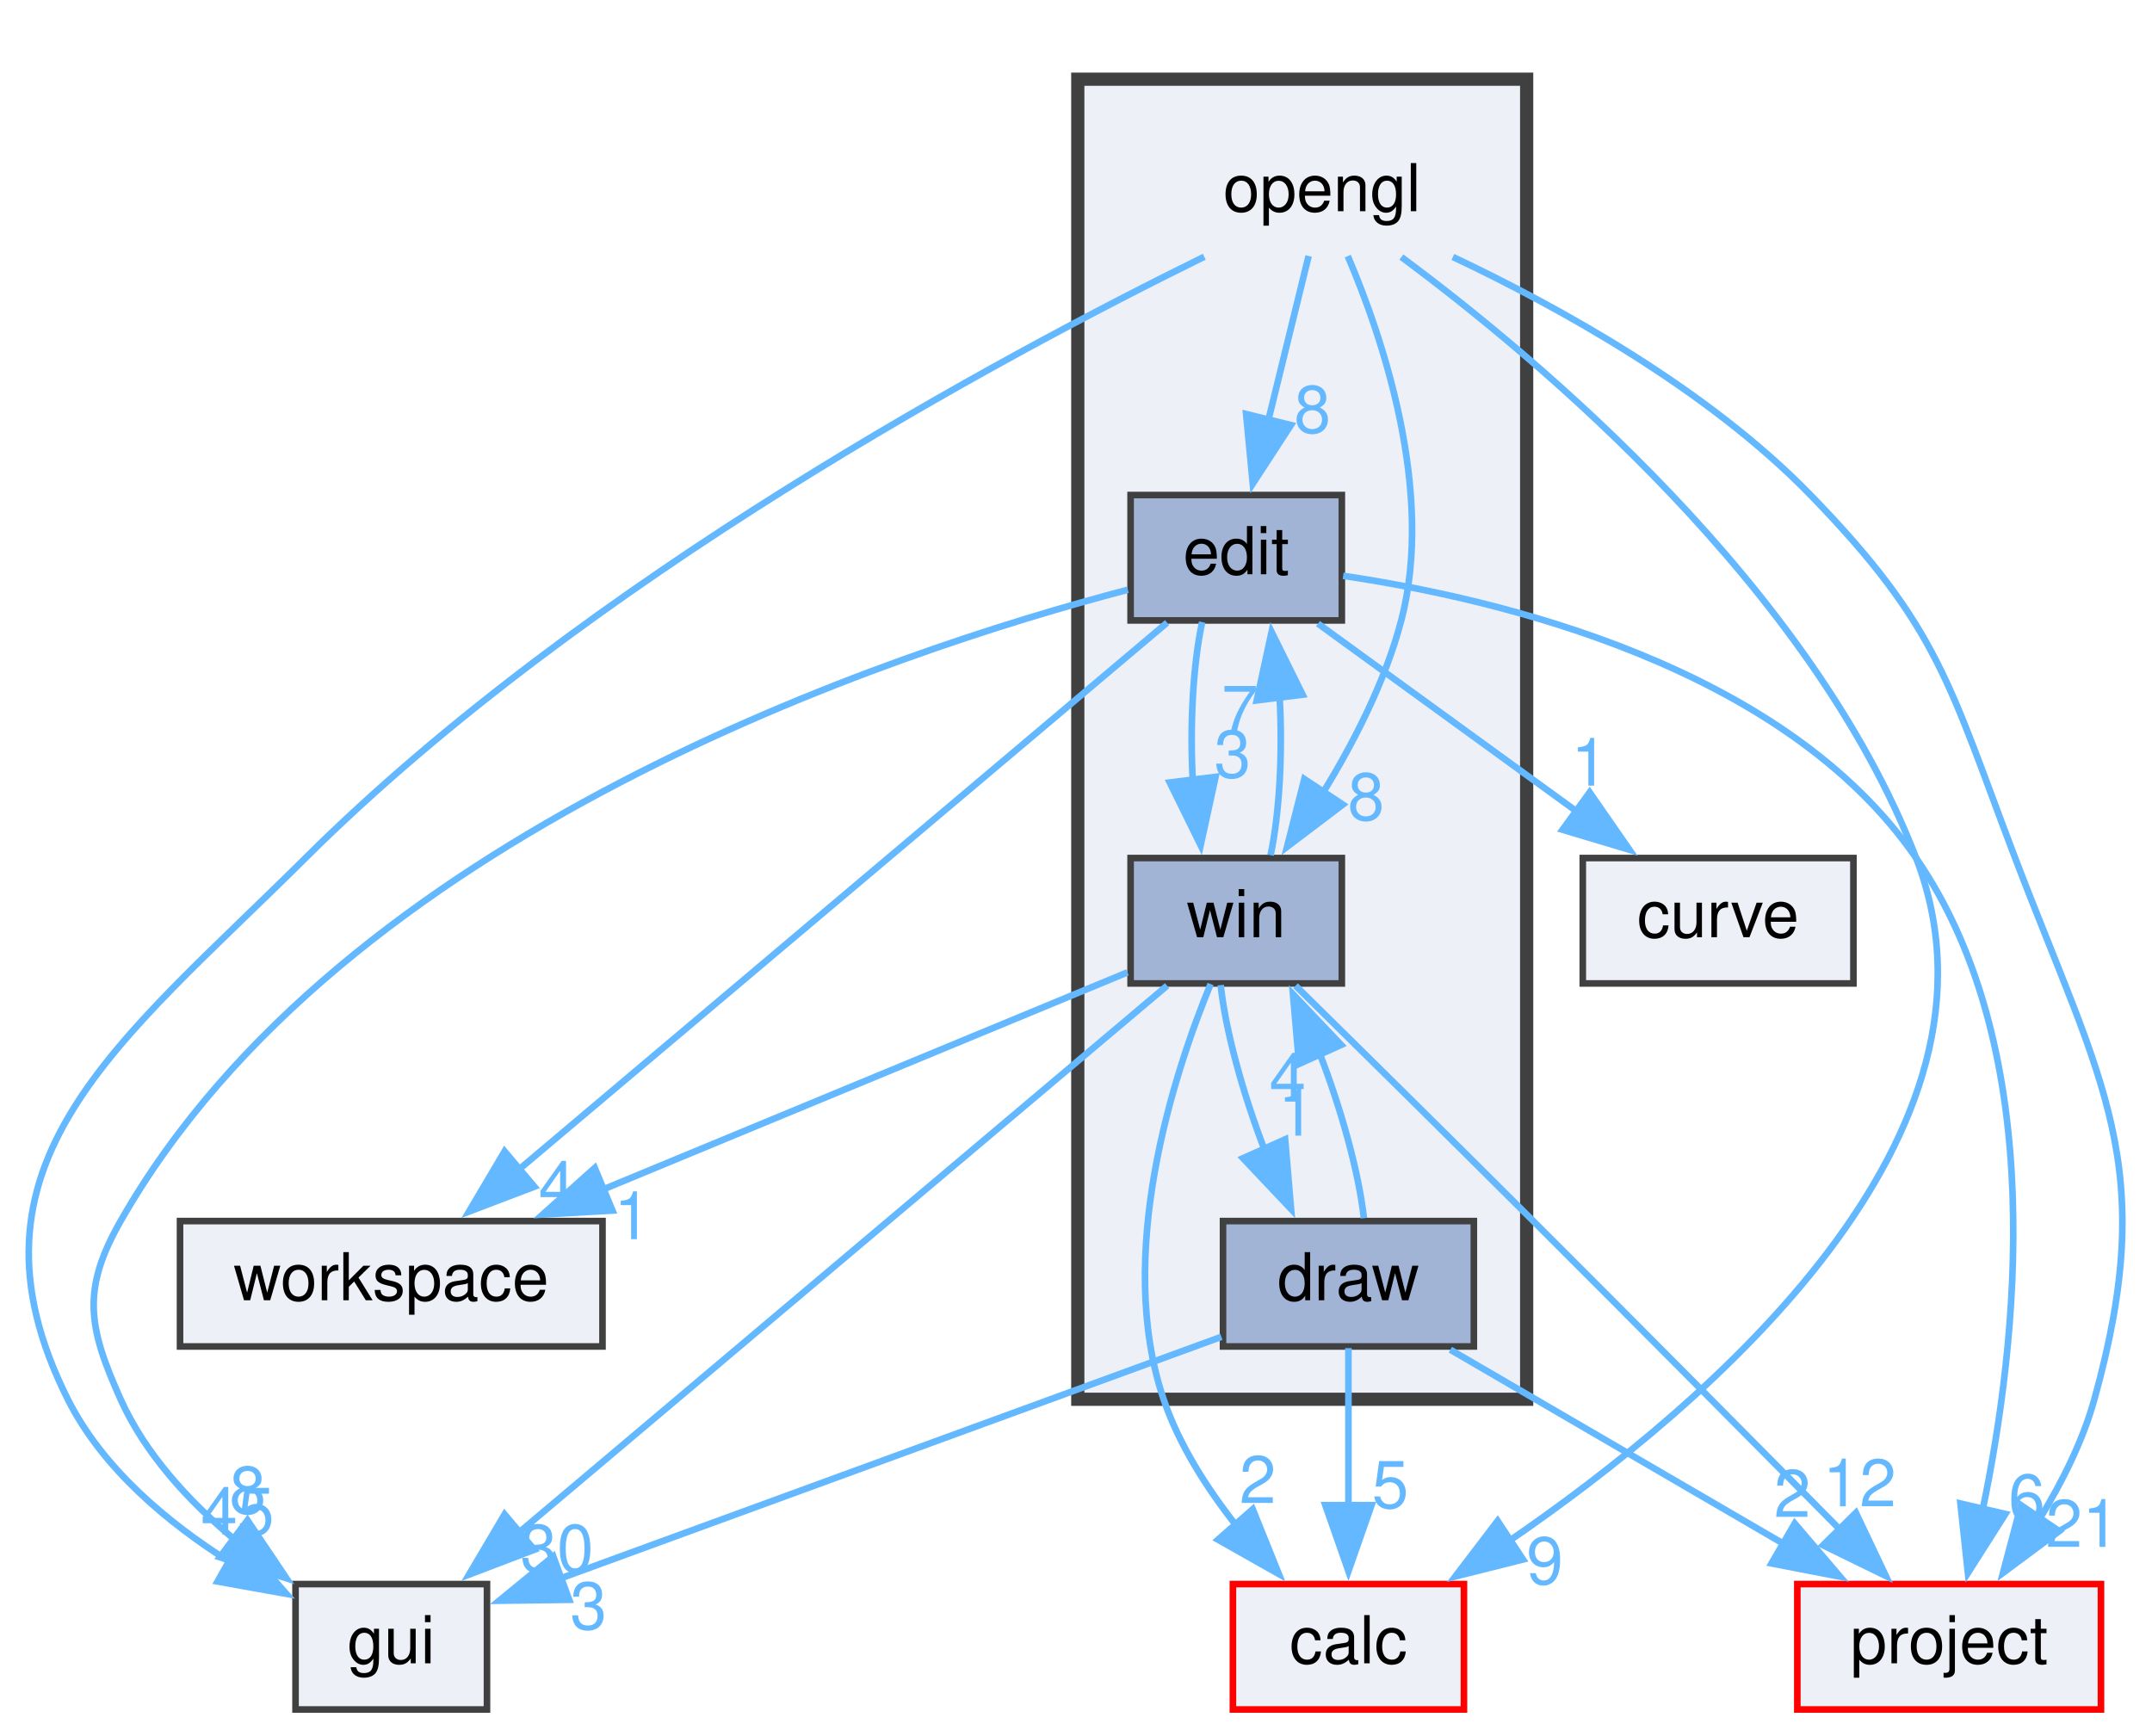
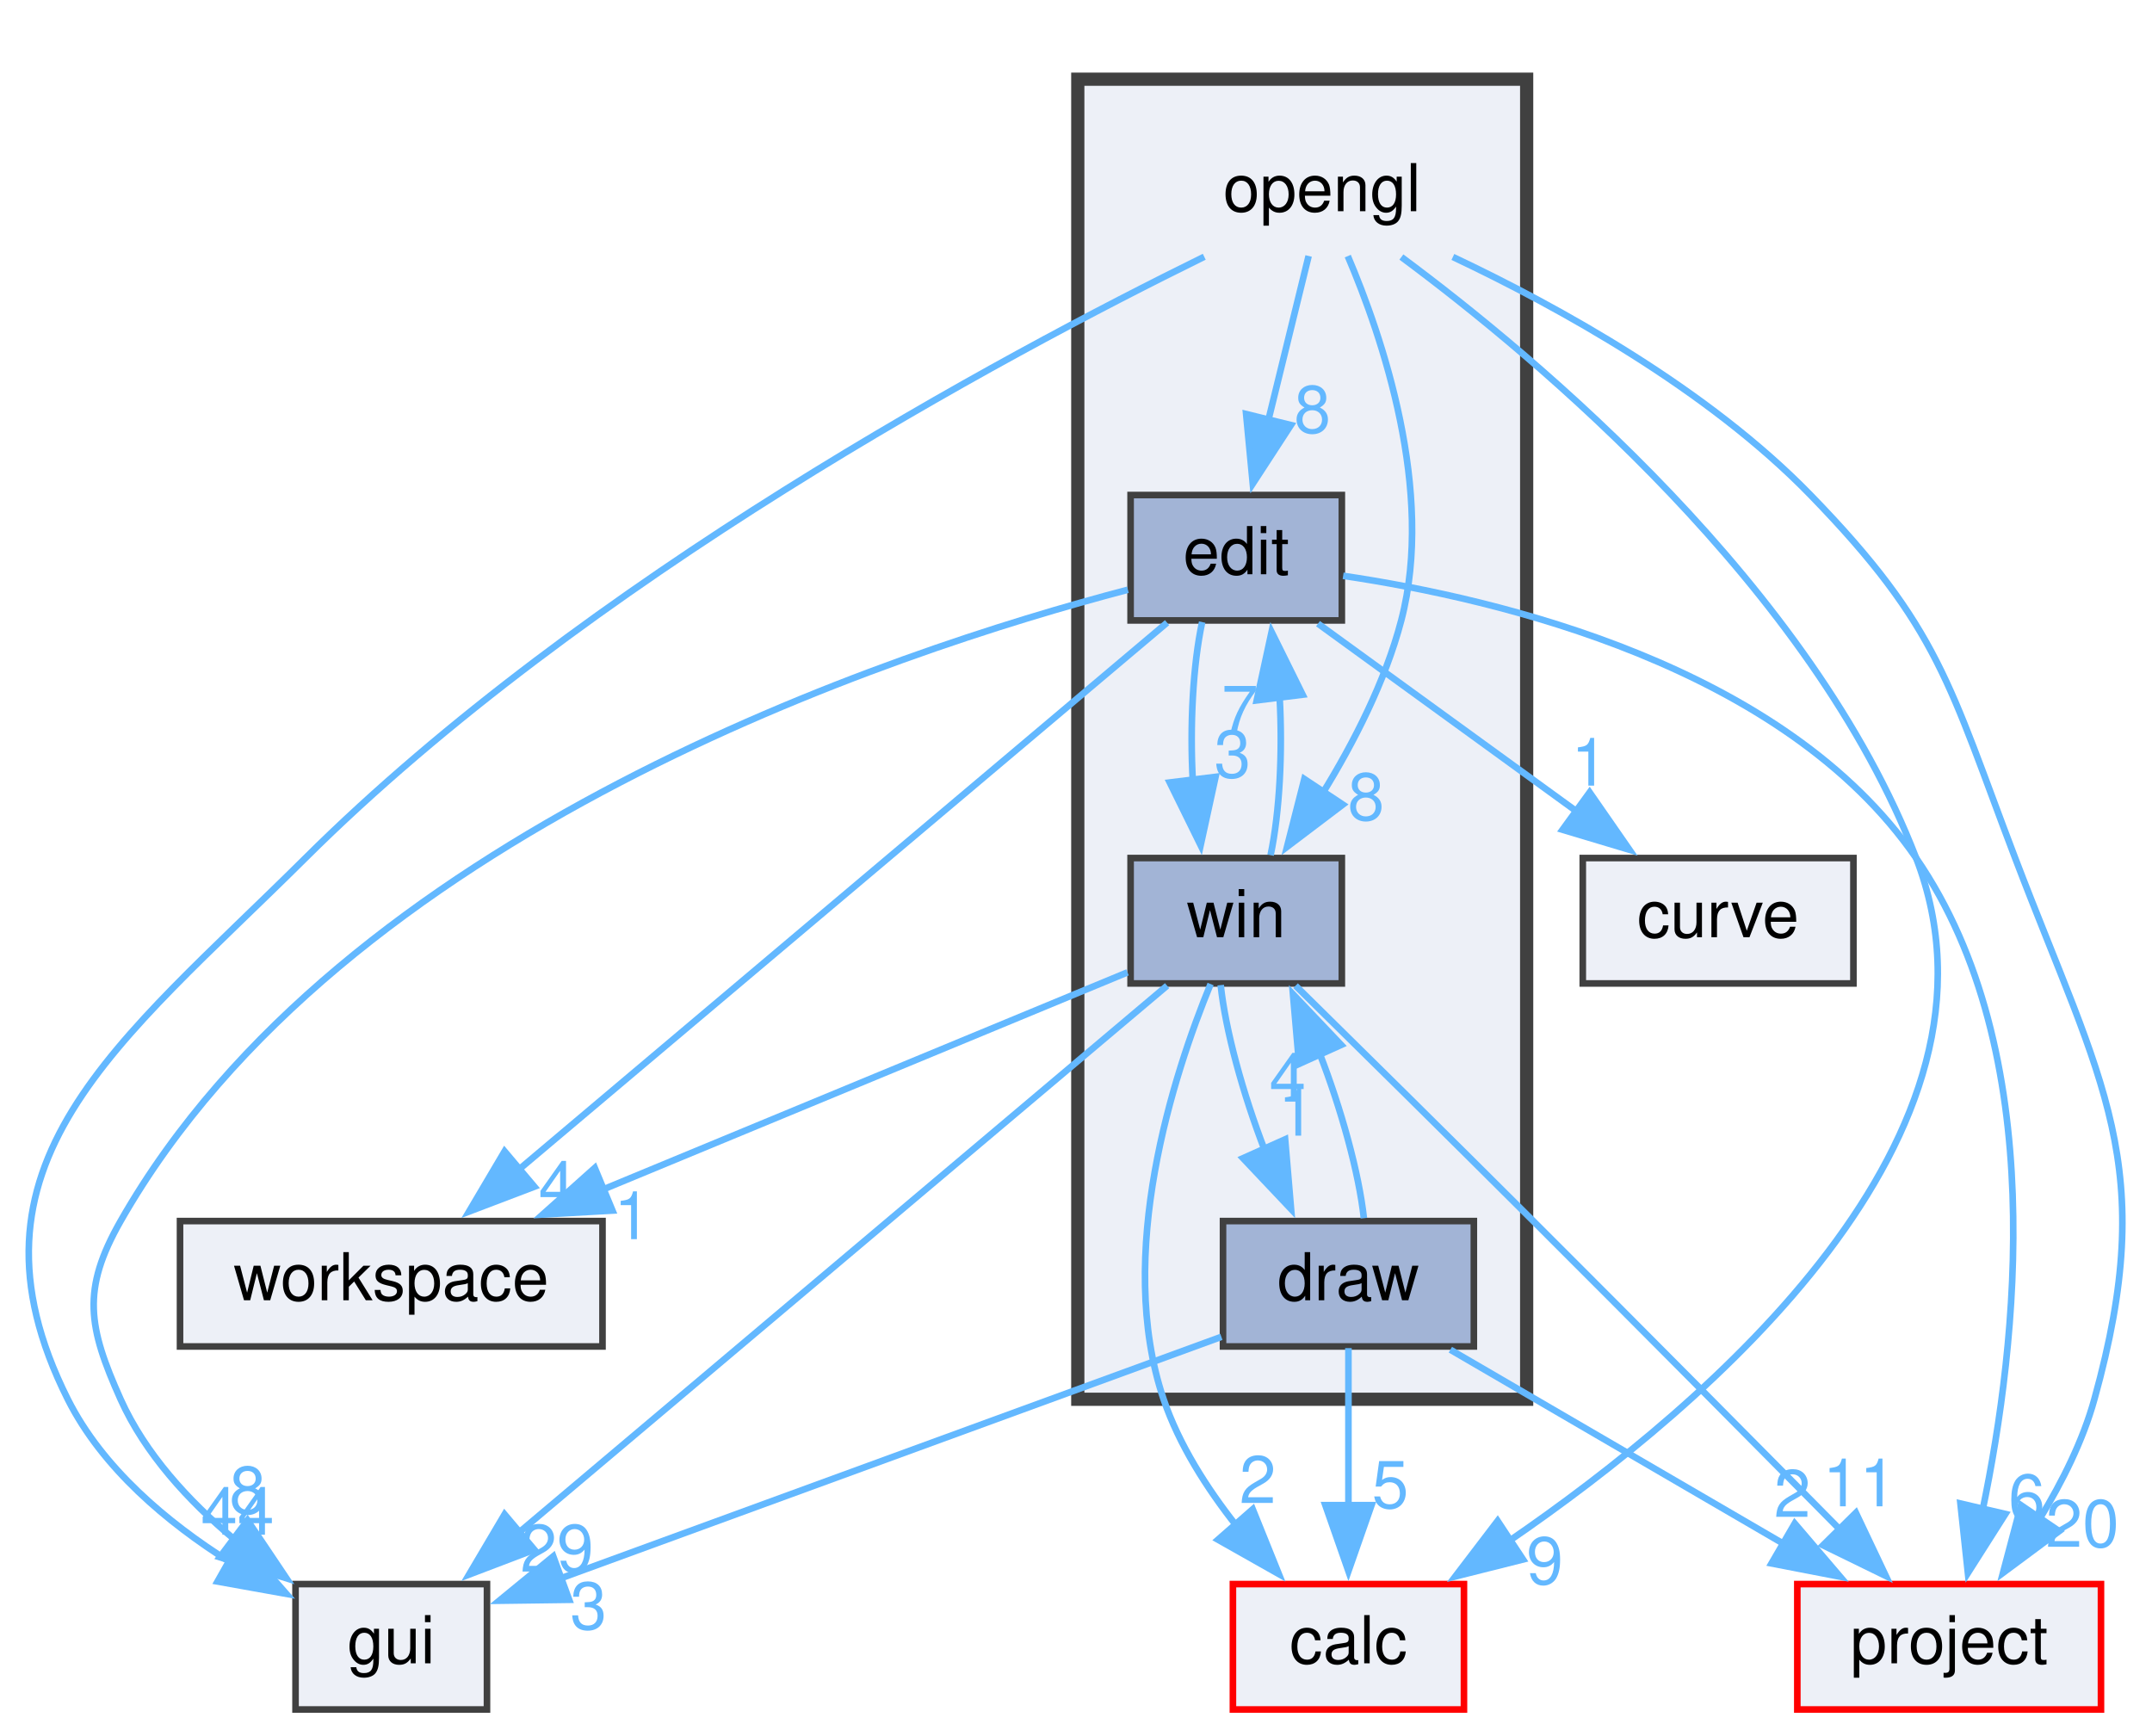
<svg xmlns="http://www.w3.org/2000/svg" xmlns:xlink="http://www.w3.org/1999/xlink" width="326pt" height="263pt" viewBox="0.00 0.00 325.54 263.00">
  <g id="graph0" class="graph" transform="scale(1 1) rotate(0) translate(4 259)">
    <g id="clust1" class="cluster">
      <g id="a_clust1">
        <a xlink:href="dir_e3787dfdbc46fad3e6d80e1f98f95a2e.html" target="_top">
          <polygon fill="#edf0f7" stroke="#404040" stroke-width="2" points="159.04,-47 159.04,-247 227.04,-247 227.04,-47 159.04,-47" />
        </a>
      </g>
    </g>
    <g id="node1" class="node">
      <text text-anchor="middle" x="196.04" y="-227" font-family="Helvetica,sans-Serif" font-size="10.00">opengl</text>
    </g>
    <g id="node3" class="node">
      <g id="a_node3">
        <a xlink:href="dir_418eabe1aa0952264a697ba7817a92a9.html" target="_top" xlink:title="edit">
          <polygon fill="#a2b4d6" stroke="#404040" points="199.04,-184 167.04,-184 167.04,-165 199.04,-165 199.04,-184" />
          <text text-anchor="middle" x="183.04" y="-172" font-family="Helvetica,sans-Serif" font-size="10.00">edit</text>
        </a>
      </g>
    </g>
    <g id="edge3" class="edge">
      <g id="a_edge3">
        <a xlink:href="dir_000012_000007.html" target="_top">
          <path fill="none" stroke="#63b8ff" d="M194.01,-220.22C192.38,-213.57 190.02,-203.96 187.91,-195.34" />
          <polygon fill="#63b8ff" stroke="#63b8ff" points="191.33,-194.6 185.55,-185.72 184.54,-196.27 191.33,-194.6" />
        </a>
      </g>
      <g id="a_edge3-headlabel">
        <a xlink:href="dir_000012_000007.html" target="_top" xlink:title="8">
          <text text-anchor="middle" x="194.59" y="-193.44" font-family="Helvetica,sans-Serif" font-size="10.00" fill="#63b8ff">8</text>
        </a>
      </g>
    </g>
    <g id="node4" class="node">
      <g id="a_node4">
        <a xlink:href="dir_35218102a3d553d0037dd9e6309944ae.html" target="_top" xlink:title="win">
          <polygon fill="#a2b4d6" stroke="#404040" points="199.04,-129 167.04,-129 167.04,-110 199.04,-110 199.04,-129" />
          <text text-anchor="middle" x="183.04" y="-117" font-family="Helvetica,sans-Serif" font-size="10.00">win</text>
        </a>
      </g>
    </g>
    <g id="edge2" class="edge">
      <g id="a_edge2">
        <a xlink:href="dir_000012_000015.html" target="_top">
          <path fill="none" stroke="#63b8ff" d="M199.94,-220.2C205.15,-207.99 213.16,-184.54 208.04,-165 205.64,-155.81 200.86,-146.5 196.12,-138.8" />
          <polygon fill="#63b8ff" stroke="#63b8ff" points="199.19,-137.1 190.74,-130.7 193.36,-140.97 199.19,-137.1" />
        </a>
      </g>
      <g id="a_edge2-headlabel">
        <a xlink:href="dir_000012_000015.html" target="_top" xlink:title="8">
          <text text-anchor="middle" x="202.71" y="-134.76" font-family="Helvetica,sans-Serif" font-size="10.00" fill="#63b8ff">8</text>
        </a>
      </g>
    </g>
    <g id="node5" class="node">
      <g id="a_node5">
        <a xlink:href="dir_00f0a3b1654669903f8939607e046ce9.html" target="_top" xlink:title="project">
          <polygon fill="#edf0f7" stroke="red" points="314.04,-19 268.04,-19 268.04,0 314.04,0 314.04,-19" />
          <text text-anchor="middle" x="291.04" y="-7" font-family="Helvetica,sans-Serif" font-size="10.00">project</text>
        </a>
      </g>
    </g>
    <g id="edge1" class="edge">
      <g id="a_edge1">
        <a xlink:href="dir_000012_000013.html" target="_top">
          <path fill="none" stroke="#63b8ff" d="M215.86,-220.07C231.96,-212.46 254.47,-200.02 270.04,-184 289.6,-163.88 291.05,-155.22 301.04,-129 314.16,-94.58 322.91,-82.49 313.04,-47 311.31,-40.74 308.17,-34.49 304.81,-28.97" />
          <polygon fill="#63b8ff" stroke="#63b8ff" points="307.71,-27.02 299.2,-20.7 301.92,-30.95 307.71,-27.02" />
        </a>
      </g>
      <g id="a_edge1-headlabel">
-         <a xlink:href="dir_000012_000013.html" target="_top" xlink:title="21">
-           <text text-anchor="middle" x="311.23" y="-24.64" font-family="Helvetica,sans-Serif" font-size="10.00" fill="#63b8ff">21</text>
+         <a xlink:href="dir_000012_000013.html" target="_top" xlink:title="20">
+           <text text-anchor="middle" x="311.23" y="-24.64" font-family="Helvetica,sans-Serif" font-size="10.00" fill="#63b8ff">20</text>
        </a>
      </g>
    </g>
    <g id="node7" class="node">
      <g id="a_node7">
        <a xlink:href="dir_4f43f4cad42e15ad2210eb2040958738.html" target="_top" xlink:title="calc">
          <polygon fill="#edf0f7" stroke="red" points="217.54,-19 182.54,-19 182.54,0 217.54,0 217.54,-19" />
          <text text-anchor="middle" x="200.04" y="-7" font-family="Helvetica,sans-Serif" font-size="10.00">calc</text>
        </a>
      </g>
    </g>
    <g id="edge4" class="edge">
      <g id="a_edge4">
        <a xlink:href="dir_000012_000001.html" target="_top">
          <path fill="none" stroke="#63b8ff" d="M208.06,-220.06C228.71,-204.74 270.22,-170.08 286.04,-129 302.2,-87.05 254.99,-46.5 224.25,-25.44" />
          <polygon fill="#63b8ff" stroke="#63b8ff" points="226.49,-22.73 216.22,-20.15 222.64,-28.57 226.49,-22.73" />
        </a>
      </g>
      <g id="a_edge4-headlabel">
        <a xlink:href="dir_000012_000001.html" target="_top" xlink:title="9">
          <text text-anchor="middle" x="229.79" y="-19" font-family="Helvetica,sans-Serif" font-size="10.00" fill="#63b8ff">9</text>
        </a>
      </g>
    </g>
    <g id="node8" class="node">
      <g id="a_node8">
        <a xlink:href="dir_99d0482cf009f9d97a0877749b817f19.html" target="_top" xlink:title="gui">
          <polygon fill="#edf0f7" stroke="#404040" points="69.54,-19 40.54,-19 40.54,0 69.54,0 69.54,-19" />
          <text text-anchor="middle" x="55.04" y="-7" font-family="Helvetica,sans-Serif" font-size="10.00">gui</text>
        </a>
      </g>
    </g>
    <g id="edge5" class="edge">
      <g id="a_edge5">
        <a xlink:href="dir_000012_000010.html" target="_top">
          <path fill="none" stroke="#63b8ff" d="M178.2,-220.1C147.64,-205.07 84.49,-171.19 42.04,-129 13.82,-100.94 -11.81,-82.57 6.04,-47 11.29,-36.56 21.09,-28.34 30.56,-22.37" />
          <polygon fill="#63b8ff" stroke="#63b8ff" points="32.17,-25.49 39.15,-17.52 28.72,-19.39 32.17,-25.49" />
        </a>
      </g>
      <g id="a_edge5-headlabel">
-         <a xlink:href="dir_000012_000010.html" target="_top" xlink:title="45">
-           <text text-anchor="middle" x="31.75" y="-26.48" font-family="Helvetica,sans-Serif" font-size="10.00" fill="#63b8ff">45</text>
+         <a xlink:href="dir_000012_000010.html" target="_top" xlink:title="44">
+           <text text-anchor="middle" x="31.75" y="-26.48" font-family="Helvetica,sans-Serif" font-size="10.00" fill="#63b8ff">44</text>
        </a>
      </g>
    </g>
    <g id="node2" class="node">
      <g id="a_node2">
        <a xlink:href="dir_c02b696957f033c7e5cd8ce997138e40.html" target="_top" xlink:title="draw">
          <polygon fill="#a2b4d6" stroke="#404040" points="219.04,-74 181.04,-74 181.04,-55 219.04,-55 219.04,-74" />
          <text text-anchor="middle" x="200.04" y="-62" font-family="Helvetica,sans-Serif" font-size="10.00">draw</text>
        </a>
      </g>
    </g>
    <g id="edge7" class="edge">
      <g id="a_edge7">
        <a xlink:href="dir_000006_000015.html" target="_top">
          <path fill="none" stroke="#63b8ff" d="M202.38,-74.44C201.63,-81.28 198.96,-90.96 195.64,-99.5" />
          <polygon fill="#63b8ff" stroke="#63b8ff" points="192.56,-97.81 191.64,-108.37 198.94,-100.69 192.56,-97.81" />
        </a>
      </g>
      <g id="a_edge7-headlabel">
        <a xlink:href="dir_000006_000015.html" target="_top" xlink:title="4">
          <text text-anchor="middle" x="190.83" y="-92.25" font-family="Helvetica,sans-Serif" font-size="10.00" fill="#63b8ff">4</text>
        </a>
      </g>
    </g>
    <g id="edge6" class="edge">
      <g id="a_edge6">
        <a xlink:href="dir_000006_000013.html" target="_top">
          <path fill="none" stroke="#63b8ff" d="M215.48,-54.51C229.29,-46.47 249.79,-34.53 265.95,-25.11" />
          <polygon fill="#63b8ff" stroke="#63b8ff" points="267.65,-28.18 274.53,-20.12 264.13,-22.13 267.65,-28.18" />
        </a>
      </g>
      <g id="a_edge6-headlabel">
        <a xlink:href="dir_000006_000013.html" target="_top" xlink:title="2">
          <text text-anchor="middle" x="267.28" y="-29.18" font-family="Helvetica,sans-Serif" font-size="10.00" fill="#63b8ff">2</text>
        </a>
      </g>
    </g>
    <g id="edge8" class="edge">
      <g id="a_edge8">
        <a xlink:href="dir_000006_000001.html" target="_top">
          <path fill="none" stroke="#63b8ff" d="M200.04,-54.75C200.04,-48.27 200.04,-39.16 200.04,-30.9" />
          <polygon fill="#63b8ff" stroke="#63b8ff" points="203.54,-30.96 200.04,-20.96 196.54,-30.96 203.54,-30.96" />
        </a>
      </g>
      <g id="a_edge8-headlabel">
        <a xlink:href="dir_000006_000001.html" target="_top" xlink:title="5">
          <text text-anchor="middle" x="206.38" y="-30.54" font-family="Helvetica,sans-Serif" font-size="10.00" fill="#63b8ff">5</text>
        </a>
      </g>
    </g>
    <g id="edge9" class="edge">
      <g id="a_edge9">
        <a xlink:href="dir_000006_000010.html" target="_top">
          <path fill="none" stroke="#63b8ff" d="M180.79,-56.46C155.06,-47.06 109.39,-30.37 80.75,-19.89" />
          <polygon fill="#63b8ff" stroke="#63b8ff" points="81.99,-16.62 71.39,-16.48 79.58,-23.2 81.99,-16.62" />
        </a>
      </g>
      <g id="a_edge9-headlabel">
        <a xlink:href="dir_000006_000010.html" target="_top" xlink:title="3">
          <text text-anchor="middle" x="84.92" y="-12.17" font-family="Helvetica,sans-Serif" font-size="10.00" fill="#63b8ff">3</text>
        </a>
      </g>
    </g>
    <g id="edge11" class="edge">
      <g id="a_edge11">
        <a xlink:href="dir_000007_000015.html" target="_top">
          <path fill="none" stroke="#63b8ff" d="M177.88,-164.75C176.47,-158.19 176,-148.95 176.47,-140.6" />
          <polygon fill="#63b8ff" stroke="#63b8ff" points="179.91,-141.3 177.65,-130.94 172.97,-140.45 179.91,-141.3" />
        </a>
      </g>
      <g id="a_edge11-headlabel">
        <a xlink:href="dir_000007_000015.html" target="_top" xlink:title="3">
          <text text-anchor="middle" x="182.48" y="-141.21" font-family="Helvetica,sans-Serif" font-size="10.00" fill="#63b8ff">3</text>
        </a>
      </g>
    </g>
    <g id="edge10" class="edge">
      <g id="a_edge10">
        <a xlink:href="dir_000007_000013.html" target="_top">
          <path fill="none" stroke="#63b8ff" d="M199.24,-171.76C222.85,-168.27 266.06,-158.05 286.04,-129 306.31,-99.54 301.38,-55.52 296.12,-30.25" />
          <polygon fill="#63b8ff" stroke="#63b8ff" points="299.56,-29.62 293.88,-20.68 292.75,-31.21 299.56,-29.62" />
        </a>
      </g>
      <g id="a_edge10-headlabel">
        <a xlink:href="dir_000007_000013.html" target="_top" xlink:title="6">
          <text text-anchor="middle" x="302.8" y="-28.5" font-family="Helvetica,sans-Serif" font-size="10.00" fill="#63b8ff">6</text>
        </a>
      </g>
    </g>
    <g id="node6" class="node">
      <g id="a_node6">
        <a xlink:href="dir_46fb1afe702e1a8810ee5ae756e6207c.html" target="_top" xlink:title="curve">
          <polygon fill="#edf0f7" stroke="#404040" points="276.54,-129 235.54,-129 235.54,-110 276.54,-110 276.54,-129" />
          <text text-anchor="middle" x="256.04" y="-117" font-family="Helvetica,sans-Serif" font-size="10.00">curve</text>
        </a>
      </g>
    </g>
    <g id="edge12" class="edge">
      <g id="a_edge12">
        <a xlink:href="dir_000007_000004.html" target="_top">
          <path fill="none" stroke="#63b8ff" d="M195.43,-164.51C206.19,-156.7 222.01,-145.21 234.8,-135.93" />
          <polygon fill="#63b8ff" stroke="#63b8ff" points="236.58,-138.95 242.62,-130.25 232.47,-133.29 236.58,-138.95" />
        </a>
      </g>
      <g id="a_edge12-headlabel">
        <a xlink:href="dir_000007_000004.html" target="_top" xlink:title="1">
          <text text-anchor="middle" x="236.57" y="-139.97" font-family="Helvetica,sans-Serif" font-size="10.00" fill="#63b8ff">1</text>
        </a>
      </g>
    </g>
    <g id="edge13" class="edge">
      <g id="a_edge13">
        <a xlink:href="dir_000007_000010.html" target="_top">
          <path fill="none" stroke="#63b8ff" d="M166.63,-169.65C131.11,-160.33 47.61,-132.85 14.04,-74 8.1,-63.58 9.13,-57.95 14.04,-47 17.75,-38.75 24.33,-31.6 31.16,-25.87" />
          <polygon fill="#63b8ff" stroke="#63b8ff" points="33.26,-28.67 39.16,-19.88 29.06,-23.07 33.26,-28.67" />
        </a>
      </g>
      <g id="a_edge13-headlabel">
        <a xlink:href="dir_000007_000010.html" target="_top" xlink:title="8">
          <text text-anchor="middle" x="33.3" y="-29.69" font-family="Helvetica,sans-Serif" font-size="10.00" fill="#63b8ff">8</text>
        </a>
      </g>
    </g>
    <g id="node9" class="node">
      <g id="a_node9">
        <a xlink:href="dir_f6a83b7e0ebe317a15f9505bd2dc12ce.html" target="_top" xlink:title="workspace">
          <polygon fill="#edf0f7" stroke="#404040" points="87.04,-74 23.04,-74 23.04,-55 87.04,-55 87.04,-74" />
          <text text-anchor="middle" x="55.04" y="-62" font-family="Helvetica,sans-Serif" font-size="10.00">workspace</text>
        </a>
      </g>
    </g>
    <g id="edge14" class="edge">
      <g id="a_edge14">
        <a xlink:href="dir_000007_000016.html" target="_top">
          <path fill="none" stroke="#63b8ff" d="M172.57,-164.66C151.1,-146.55 101.81,-104.96 74.38,-81.81" />
          <polygon fill="#63b8ff" stroke="#63b8ff" points="76.72,-79.21 66.82,-75.44 72.21,-84.56 76.72,-79.21" />
        </a>
      </g>
      <g id="a_edge14-headlabel">
        <a xlink:href="dir_000007_000016.html" target="_top" xlink:title="4">
          <text text-anchor="middle" x="80.14" y="-75.88" font-family="Helvetica,sans-Serif" font-size="10.00" fill="#63b8ff">4</text>
        </a>
      </g>
    </g>
    <g id="edge19" class="edge">
      <g id="a_edge19">
        <a xlink:href="dir_000015_000006.html" target="_top">
          <path fill="none" stroke="#63b8ff" d="M180.69,-109.75C181.4,-102.96 184.05,-93.3 187.36,-84.73" />
          <polygon fill="#63b8ff" stroke="#63b8ff" points="190.45,-86.38 191.35,-75.82 184.07,-83.52 190.45,-86.38" />
        </a>
      </g>
      <g id="a_edge19-headlabel">
        <a xlink:href="dir_000015_000006.html" target="_top" xlink:title="1">
          <text text-anchor="middle" x="192.19" y="-86.94" font-family="Helvetica,sans-Serif" font-size="10.00" fill="#63b8ff">1</text>
        </a>
      </g>
    </g>
    <g id="edge16" class="edge">
      <g id="a_edge16">
        <a xlink:href="dir_000015_000007.html" target="_top">
          <path fill="none" stroke="#63b8ff" d="M188.25,-129.44C189.63,-135.97 190.08,-145.1 189.62,-153.35" />
          <polygon fill="#63b8ff" stroke="#63b8ff" points="186.15,-152.89 188.4,-163.25 193.1,-153.75 186.15,-152.89" />
        </a>
      </g>
      <g id="a_edge16-headlabel">
        <a xlink:href="dir_000015_000007.html" target="_top" xlink:title="7">
          <text text-anchor="middle" x="183.59" y="-147.98" font-family="Helvetica,sans-Serif" font-size="10.00" fill="#63b8ff">7</text>
        </a>
      </g>
    </g>
    <g id="edge15" class="edge">
      <g id="a_edge15">
        <a xlink:href="dir_000015_000013.html" target="_top">
          <path fill="none" stroke="#63b8ff" d="M192.03,-109.66C201.14,-100.7 215.6,-86.42 228.04,-74 243.94,-58.13 261.98,-39.93 274.67,-27.09" />
          <polygon fill="#63b8ff" stroke="#63b8ff" points="276.91,-29.8 281.45,-20.23 271.93,-24.88 276.91,-29.8" />
        </a>
      </g>
      <g id="a_edge15-headlabel">
-         <a xlink:href="dir_000015_000013.html" target="_top" xlink:title="12">
-           <text text-anchor="middle" x="277.47" y="-30.78" font-family="Helvetica,sans-Serif" font-size="10.00" fill="#63b8ff">12</text>
+         <a xlink:href="dir_000015_000013.html" target="_top" xlink:title="11">
+           <text text-anchor="middle" x="277.47" y="-30.78" font-family="Helvetica,sans-Serif" font-size="10.00" fill="#63b8ff">11</text>
        </a>
      </g>
    </g>
    <g id="edge17" class="edge">
      <g id="a_edge17">
        <a xlink:href="dir_000015_000001.html" target="_top">
          <path fill="none" stroke="#63b8ff" d="M179.16,-109.91C173.55,-96.25 164.62,-68.88 172.04,-47 174.38,-40.12 178.59,-33.52 183.05,-27.87" />
          <polygon fill="#63b8ff" stroke="#63b8ff" points="185.54,-30.34 189.5,-20.52 180.28,-25.73 185.54,-30.34" />
        </a>
      </g>
      <g id="a_edge17-headlabel">
        <a xlink:href="dir_000015_000001.html" target="_top" xlink:title="2">
          <text text-anchor="middle" x="186.3" y="-31.28" font-family="Helvetica,sans-Serif" font-size="10.00" fill="#63b8ff">2</text>
        </a>
      </g>
    </g>
    <g id="edge18" class="edge">
      <g id="a_edge18">
        <a xlink:href="dir_000015_000010.html" target="_top">
          <path fill="none" stroke="#63b8ff" d="M172.57,-109.66C151.1,-91.55 101.81,-49.96 74.38,-26.81" />
          <polygon fill="#63b8ff" stroke="#63b8ff" points="76.72,-24.21 66.82,-20.44 72.21,-29.56 76.72,-24.21" />
        </a>
      </g>
      <g id="a_edge18-headlabel">
-         <a xlink:href="dir_000015_000010.html" target="_top" xlink:title="30">
-           <text text-anchor="middle" x="80.14" y="-20.88" font-family="Helvetica,sans-Serif" font-size="10.00" fill="#63b8ff">30</text>
+         <a xlink:href="dir_000015_000010.html" target="_top" xlink:title="29">
+           <text text-anchor="middle" x="80.14" y="-20.88" font-family="Helvetica,sans-Serif" font-size="10.00" fill="#63b8ff">29</text>
        </a>
      </g>
    </g>
    <g id="edge20" class="edge">
      <g id="a_edge20">
        <a xlink:href="dir_000015_000016.html" target="_top">
          <path fill="none" stroke="#63b8ff" d="M166.57,-111.68C146.58,-103.4 112.39,-89.25 87.13,-78.79" />
          <polygon fill="#63b8ff" stroke="#63b8ff" points="88.55,-75.59 77.97,-74.99 85.87,-82.05 88.55,-75.59" />
        </a>
      </g>
      <g id="a_edge20-headlabel">
        <a xlink:href="dir_000015_000016.html" target="_top" xlink:title="1">
          <text text-anchor="middle" x="91.56" y="-71.26" font-family="Helvetica,sans-Serif" font-size="10.00" fill="#63b8ff">1</text>
        </a>
      </g>
    </g>
  </g>
</svg>
